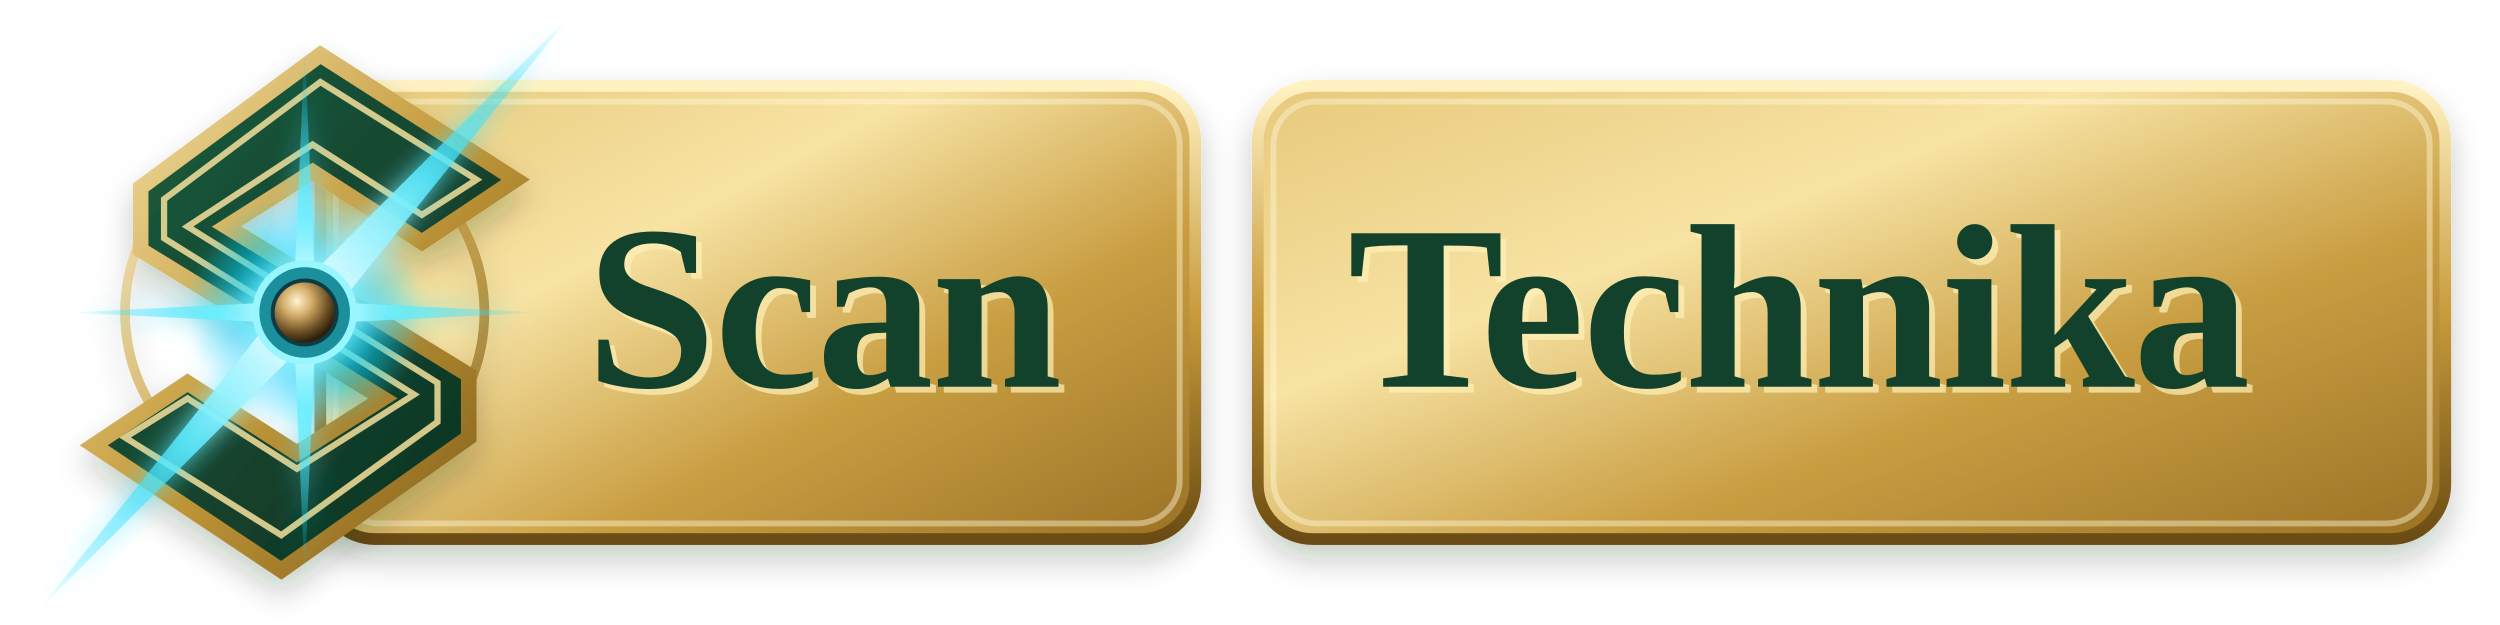
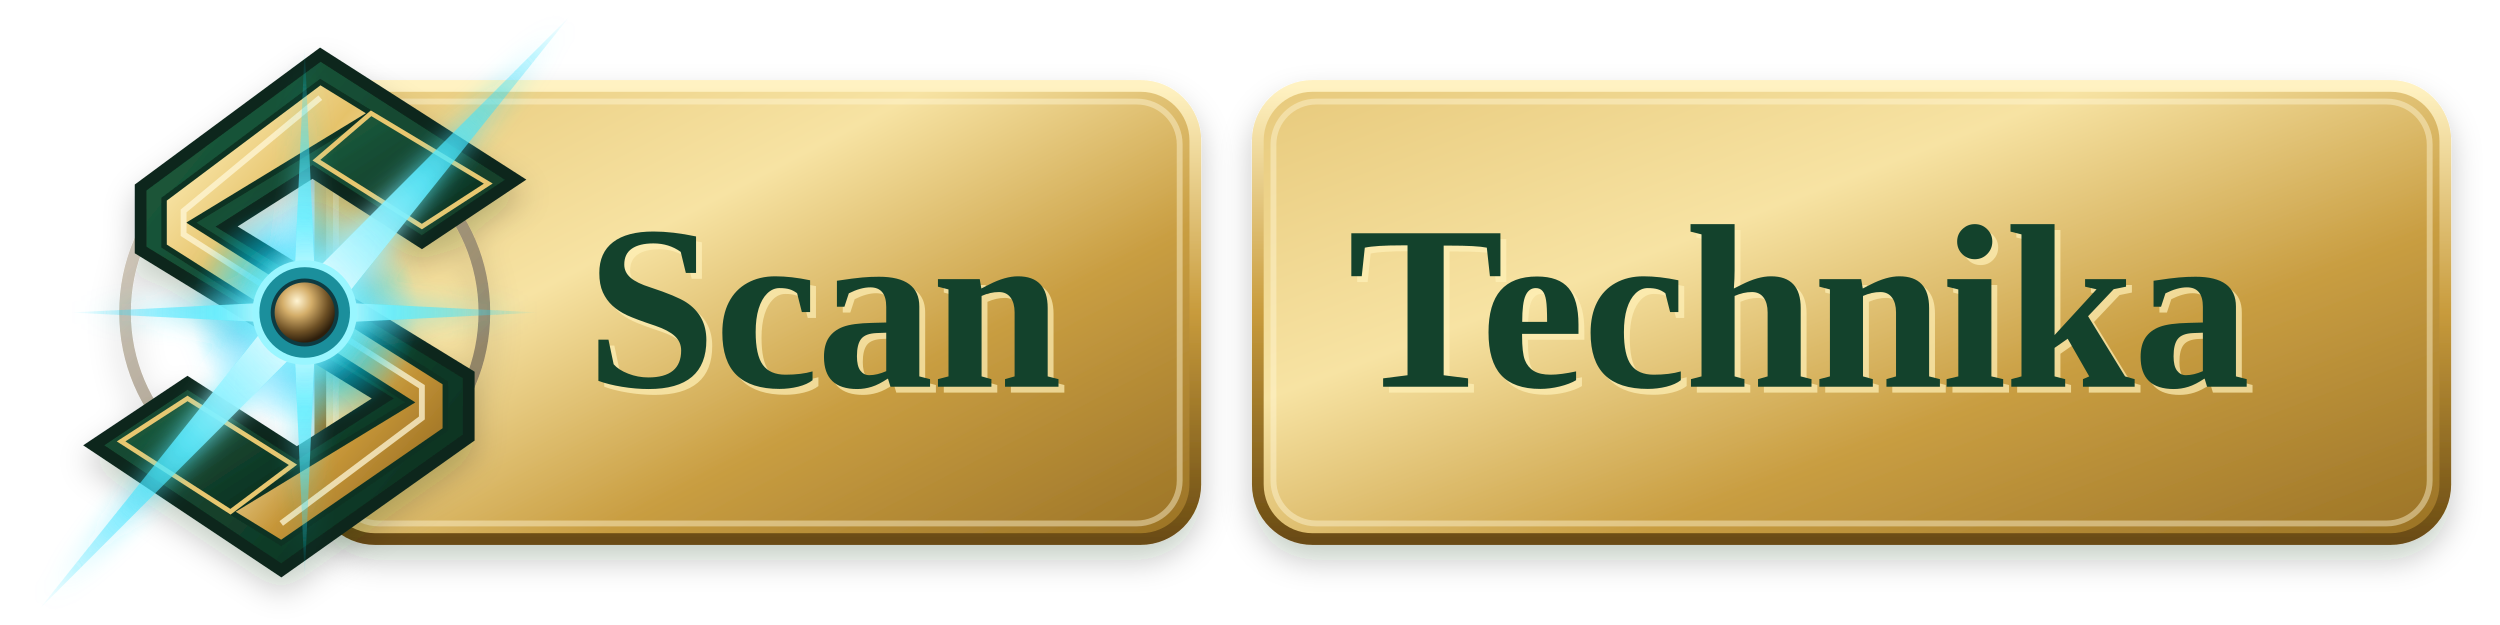
<svg xmlns="http://www.w3.org/2000/svg" viewBox="0 0 640 160" width="640" height="160" role="img" aria-label="Scan Technika logotipas">
  <defs>
    <linearGradient id="goldPlate" x1="0%" y1="0%" x2="100%" y2="100%">
      <stop offset="0%" stop-color="#E7C97B" />
      <stop offset="35%" stop-color="#F7E3A3" />
      <stop offset="65%" stop-color="#C99E42" />
      <stop offset="100%" stop-color="#9A7225" />
+     </linearGradient>
+     <linearGradient id="goldRibbon" x1="15%" y1="0%" x2="85%" y2="100%">
+       <stop offset="0%" stop-color="#FFF2BE" />
+       <stop offset="28%" stop-color="#E6C36B" />
+       <stop offset="52%" stop-color="#FBF0C4" />
+       <stop offset="76%" stop-color="#C69638" />
+       <stop offset="100%" stop-color="#8F651D" />
    </linearGradient>
    <linearGradient id="goldBorder" x1="0%" y1="0%" x2="0%" y2="100%">
      <stop offset="0%" stop-color="#FFF2C2" />
      <stop offset="50%" stop-color="#C89B3C" />
      <stop offset="100%" stop-color="#6B4C13" />
    </linearGradient>
    <linearGradient id="forestGreen" x1="0%" y1="0%" x2="100%" y2="100%">
      <stop offset="0%" stop-color="#1E6040" />
      <stop offset="50%" stop-color="#14452F" />
-       <stop offset="100%" stop-color="#0D2F20" />
+       <stop offset="100%" stop-color="#0B291B" />
    </linearGradient>
-     <linearGradient id="steelBevel" x1="0%" y1="0%" x2="100%" y2="100%">
-       <stop offset="0%" stop-color="#F8E7B0" />
-       <stop offset="50%" stop-color="#C49A3A" />
-       <stop offset="100%" stop-color="#7B5917" />
+     <linearGradient id="steelRing" x1="0%" y1="0%" x2="100%" y2="100%">
+       <stop offset="0%" stop-color="#D8CFC0" />
+       <stop offset="50%" stop-color="#9A8E7A" />
+       <stop offset="100%" stop-color="#6B5F4C" />
    </linearGradient>
    <radialGradient id="orbBronze" cx="38%" cy="32%" r="65%">
      <stop offset="0%" stop-color="#FFF4D2" />
      <stop offset="35%" stop-color="#D4AE6A" />
      <stop offset="75%" stop-color="#6D5025" />
      <stop offset="100%" stop-color="#2E1F0C" />
    </radialGradient>
    <radialGradient id="cyanHalo" cx="50%" cy="50%" r="50%">
      <stop offset="0%" stop-color="#FFFFFF" stop-opacity="0.95" />
      <stop offset="32%" stop-color="#7CF3FF" stop-opacity="0.8" />
      <stop offset="65%" stop-color="#00D4FF" stop-opacity="0.32" />
      <stop offset="100%" stop-color="#00D4FF" stop-opacity="0" />
    </radialGradient>
    <linearGradient id="rayDiag" x1="0%" y1="100%" x2="100%" y2="0%">
      <stop offset="0%" stop-color="#00D4FF" stop-opacity="0" />
      <stop offset="28%" stop-color="#5CEBFF" stop-opacity="0.85" />
      <stop offset="50%" stop-color="#FFFFFF" stop-opacity="1" />
      <stop offset="72%" stop-color="#5CEBFF" stop-opacity="0.85" />
      <stop offset="100%" stop-color="#00D4FF" stop-opacity="0" />
    </linearGradient>
    <linearGradient id="rayVert" x1="0%" y1="0%" x2="0%" y2="100%">
      <stop offset="0%" stop-color="#00D4FF" stop-opacity="0" />
      <stop offset="32%" stop-color="#6DF0FF" stop-opacity="0.85" />
      <stop offset="50%" stop-color="#FFFFFF" stop-opacity="1" />
      <stop offset="68%" stop-color="#6DF0FF" stop-opacity="0.85" />
      <stop offset="100%" stop-color="#00D4FF" stop-opacity="0" />
    </linearGradient>
    <linearGradient id="rayHoriz" x1="0%" y1="0%" x2="100%" y2="0%">
      <stop offset="0%" stop-color="#00D4FF" stop-opacity="0" />
      <stop offset="32%" stop-color="#6DF0FF" stop-opacity="0.85" />
      <stop offset="50%" stop-color="#FFFFFF" stop-opacity="1" />
      <stop offset="68%" stop-color="#6DF0FF" stop-opacity="0.85" />
      <stop offset="100%" stop-color="#00D4FF" stop-opacity="0" />
    </linearGradient>
    <filter id="softShadow" x="-8%" y="-12%" width="118%" height="132%">
      <feDropShadow dx="0" dy="4" stdDeviation="4" flood-color="#0C2418" flood-opacity="0.22" />
    </filter>
    <filter id="cyanGlow" x="-40%" y="-40%" width="180%" height="180%">
      <feGaussianBlur stdDeviation="3.2" result="blur" />
      <feMerge>
        <feMergeNode in="blur" />
        <feMergeNode in="SourceGraphic" />
      </feMerge>
    </filter>
  </defs>
  <rect x="82" y="22" width="224" height="116" rx="14" fill="url(#goldPlate)" stroke="url(#goldBorder)" stroke-width="3" filter="url(#softShadow)" />
  <rect x="86" y="26" width="216" height="108" rx="11" fill="none" stroke="#FFF6D6" stroke-opacity="0.45" stroke-width="1.5" />
  <rect x="322" y="22" width="304" height="116" rx="14" fill="url(#goldPlate)" stroke="url(#goldBorder)" stroke-width="3" filter="url(#softShadow)" />
  <rect x="326" y="26" width="296" height="108" rx="11" fill="none" stroke="#FFF6D6" stroke-opacity="0.45" stroke-width="1.5" />
  <g font-family="Georgia, 'Times New Roman', serif" font-weight="700" font-size="60" letter-spacing="-0.5">
    <text x="150" y="99" fill="#FFF1B8" opacity="0.7" dx="1.5" dy="1.5">Scan</text>
    <text x="150" y="99" fill="#13422C">Scan</text>
    <text x="345" y="99" fill="#FFF1B8" opacity="0.7" dx="1.5" dy="1.5">Technika</text>
    <text x="345" y="99" fill="#13422C">Technika</text>
  </g>
  <g transform="translate(14, 6)">
    <g filter="url(#softShadow)">
-       <circle cx="64" cy="74" r="46" fill="none" stroke="url(#steelBevel)" stroke-width="2.5" opacity="0.75" />
-       <path d="M68 8 L118 40 L94 56 L66 38 L44 52 L106 90 L106 106 L58 140 L10 108 L34 92 L62 110 L84 96 L22 58 L22 42 Z" fill="url(#forestGreen)" stroke="url(#steelBevel)" stroke-width="4" stroke-linejoin="miter" />
-       <path d="M68 15 L108 40 L94 49 L66 31 L34 52 L98 92 L98 102 L58 131 L18 106 L34 96 L62 114 L92 95 L28 55 L28 45 Z" fill="none" stroke="#F6E09B" stroke-width="1.6" opacity="0.85" />
+       <circle cx="64" cy="74" r="46" fill="none" stroke="url(#steelRing)" stroke-width="3" opacity="0.8" />
+       <path d="M68 8 L118 40 L94 56 L66 38 L44 52 L106 90 L106 106 L58 140 L10 108 L34 92 L62 110 L84 96 L22 58 L22 42 Z" fill="url(#forestGreen)" stroke="#0B281B" stroke-width="3" stroke-linejoin="miter" />
+       <path d="M68 15 L81 23 L35 51 L100 92 L100 104 L58 133 L45 125 L91 97 L28 57 L28 45 Z" fill="url(#goldRibbon)" stroke="#0E3322" stroke-width="1.4" stroke-linejoin="miter" />
+       <polygon points="81,23 111,41 94,52 67,35" fill="url(#forestGreen)" stroke="#E8C76F" stroke-width="1.2" />
+       <polygon points="45,125 17,107 34,96 61,113" fill="url(#forestGreen)" stroke="#E8C76F" stroke-width="1.2" />
+       <path d="M68 19 L33 48 L33 54 L94 93 L94 101 L58 128" fill="none" stroke="#FFF7D6" stroke-width="1.5" stroke-opacity="0.75" />
    </g>
    <g filter="url(#cyanGlow)">
-       <circle cx="64" cy="74" r="30" fill="url(#cyanHalo)" />
+       <circle cx="64" cy="74" r="29" fill="url(#cyanHalo)" />
      <polygon points="60,70 132,-2 68,78 -4,150" fill="url(#rayDiag)" />
      <polygon points="64,6 67,74 64,142 61,74" fill="url(#rayVert)" />
      <polygon points="4,74 64,71 124,74 64,77" fill="url(#rayHoriz)" />
    </g>
    <circle cx="64" cy="74" r="12.5" fill="#1B8F9C" stroke="#99F6FF" stroke-width="1.8" />
    <circle cx="64" cy="74" r="8.2" fill="url(#orbBronze)" stroke="#0D3B42" stroke-width="1" />
  </g>
</svg>
